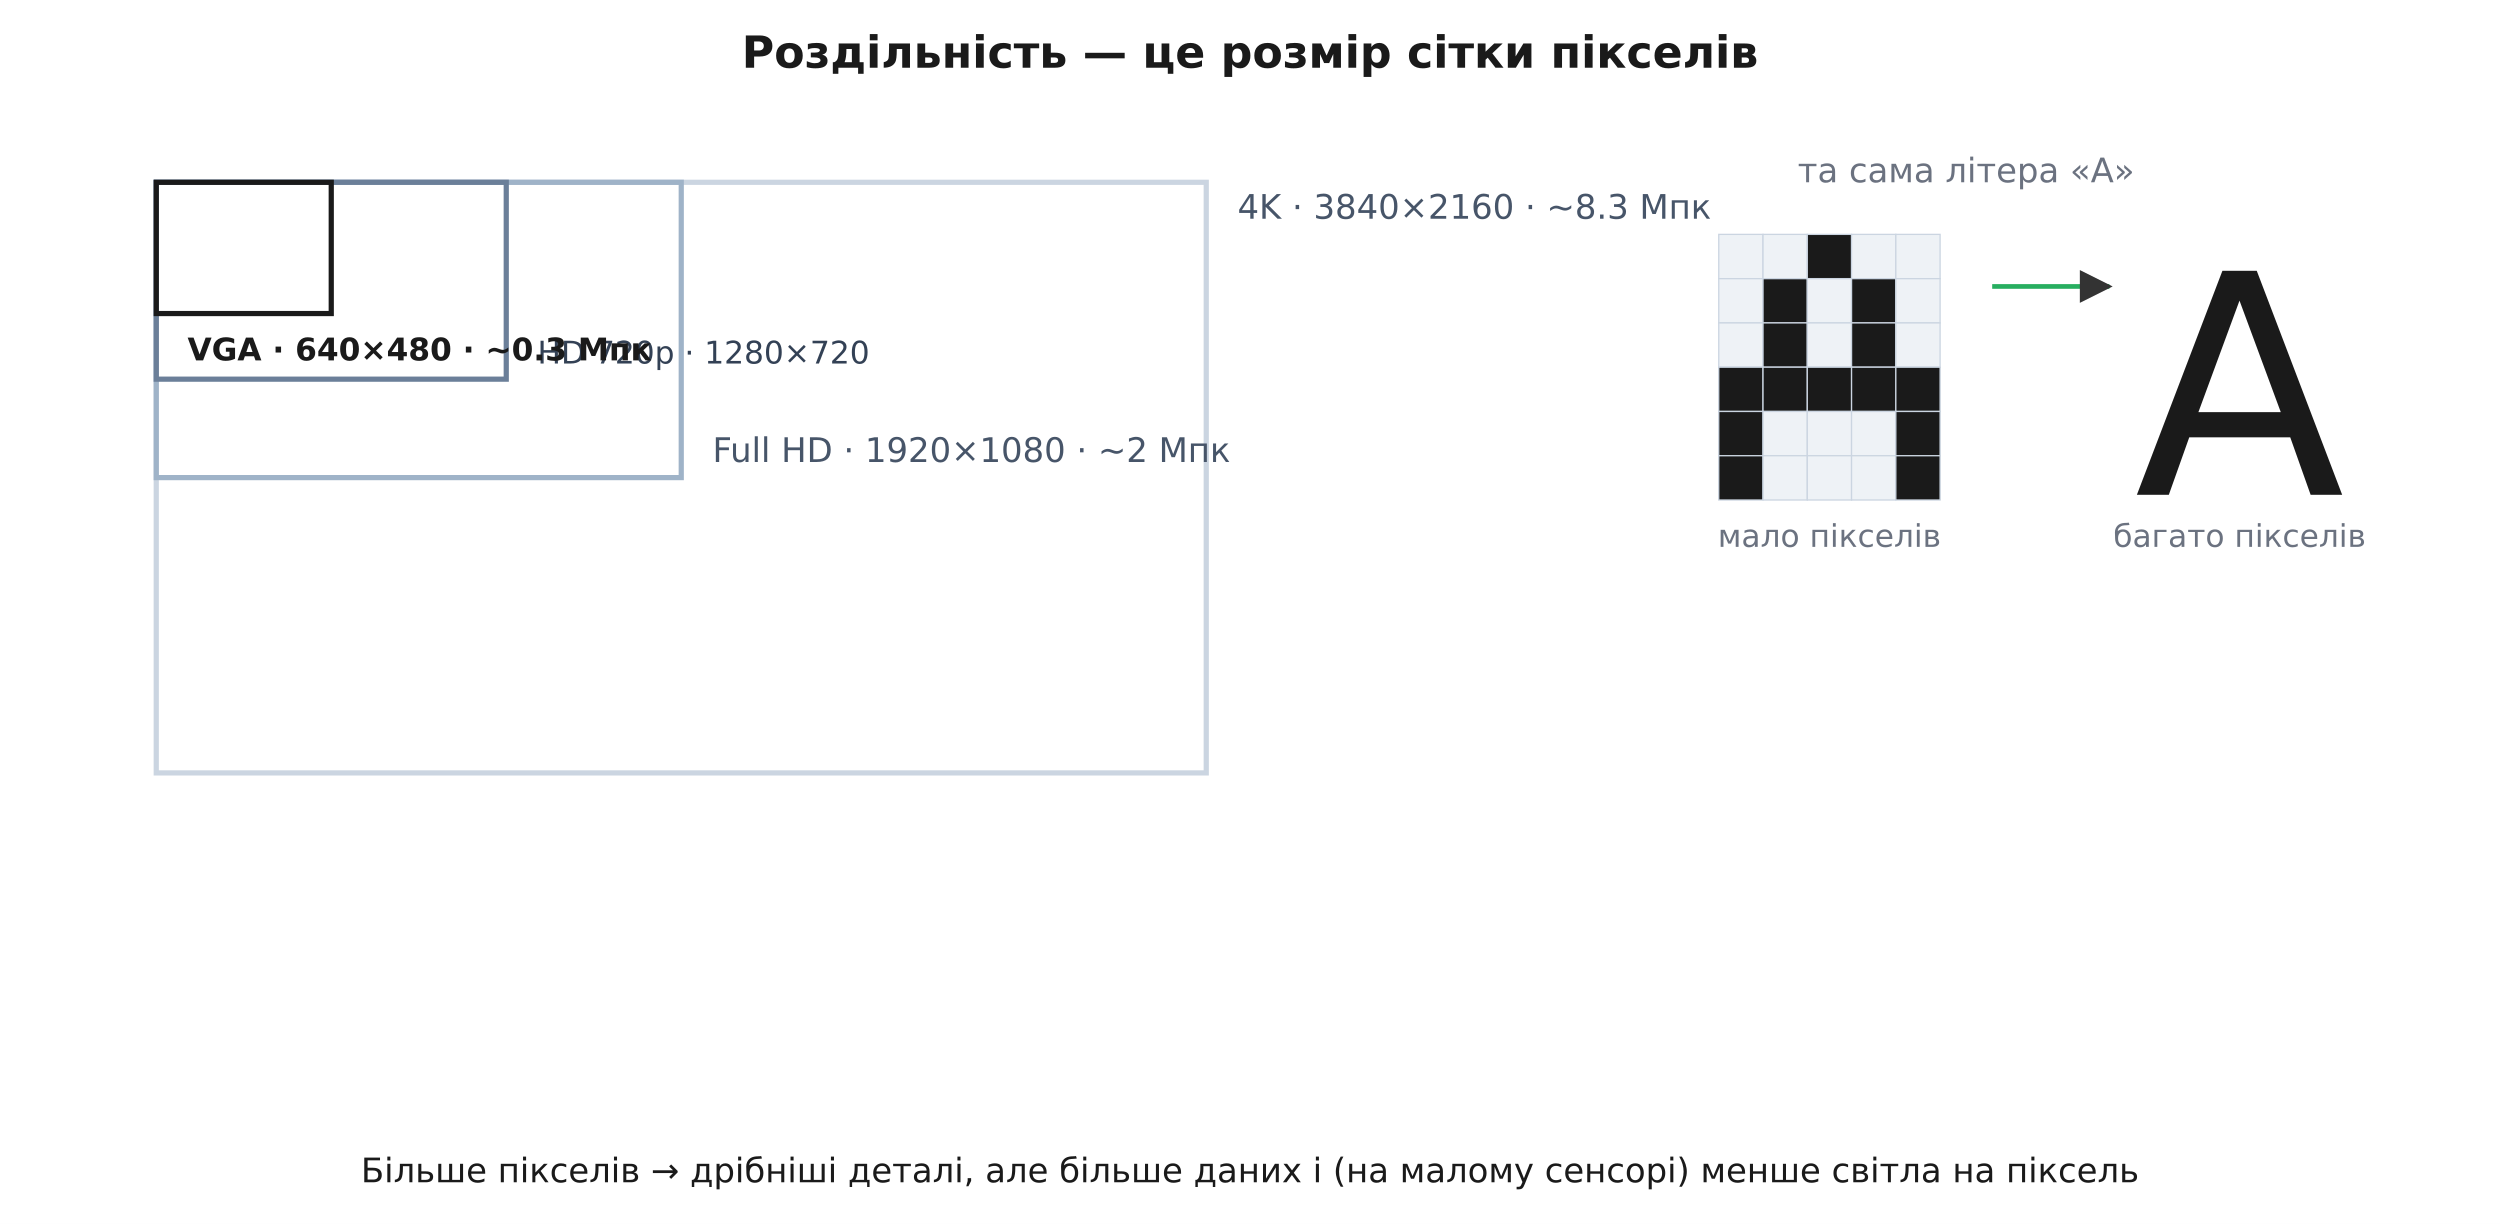
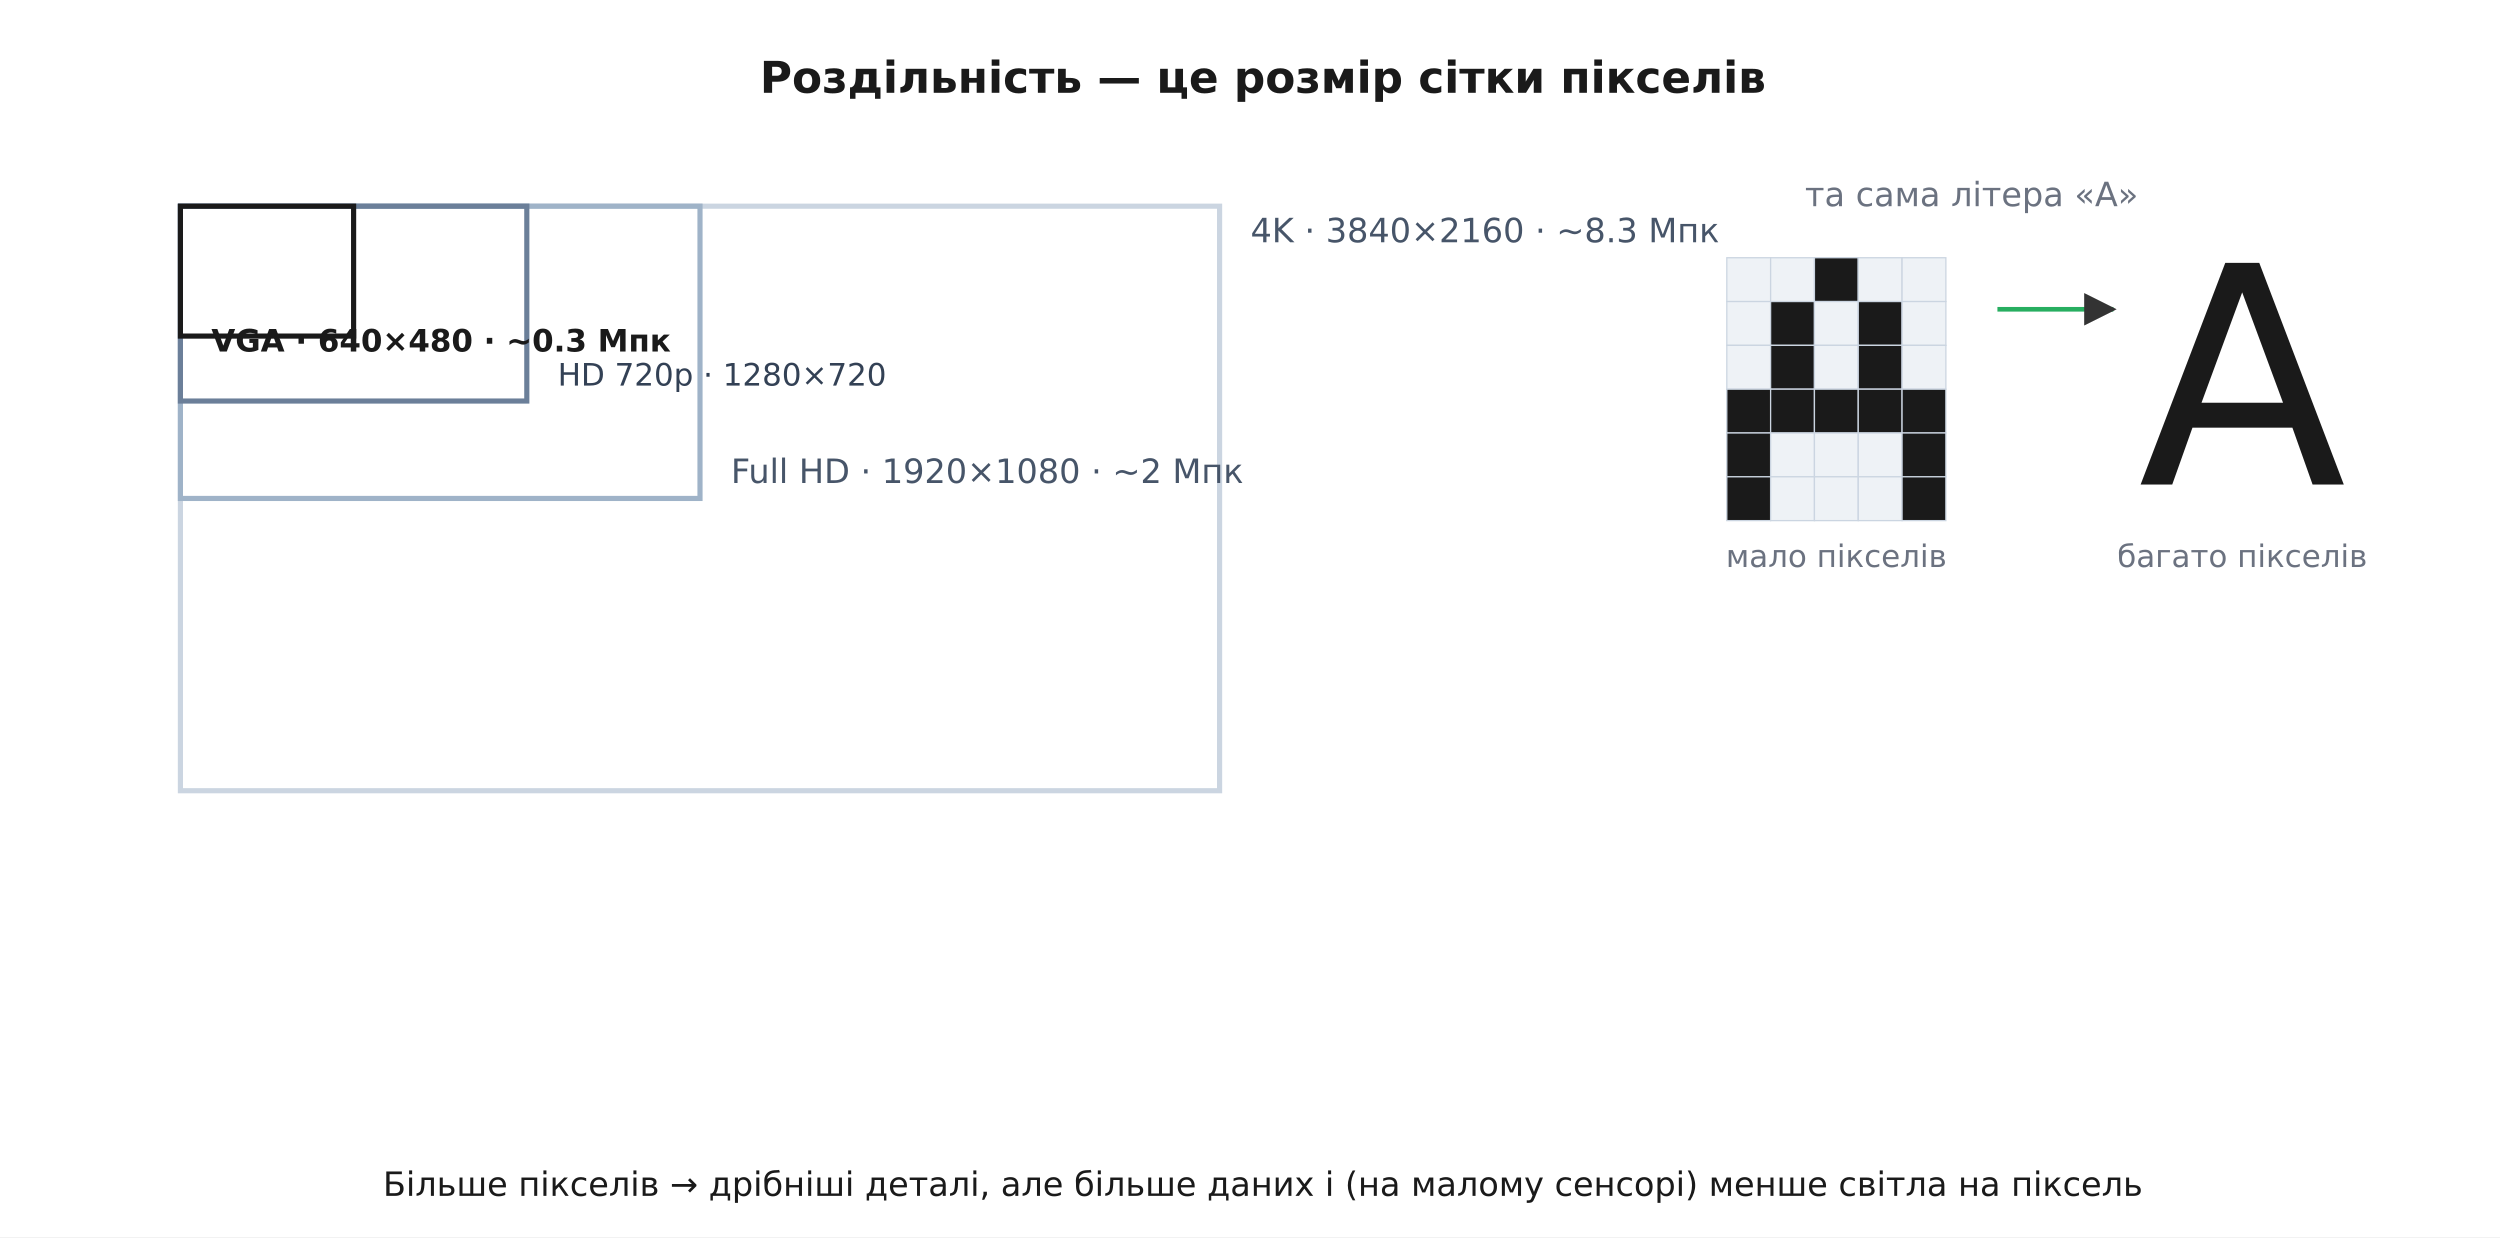
- <svg xmlns="http://www.w3.org/2000/svg" viewBox="0 0 960 470" font-family="'Segoe UI', 'DejaVu Sans', Arial, sans-serif">
-   <rect width="960" height="470" fill="#ffffff" />
+ <svg xmlns="http://www.w3.org/2000/svg" viewBox="-10 -10 970 480" font-family="'Segoe UI', 'DejaVu Sans', Arial, sans-serif">
+   <rect x="-10" y="-10" width="970" height="480" fill="#ffffff" />
  <defs>
    <marker id="arrow" viewBox="0 0 10 10" refX="9" refY="5" markerWidth="7" markerHeight="7" orient="auto-start-reverse">
      <path d="M0 0 L10 5 L0 10 z" fill="#333333" />
    </marker>
  </defs>
  <text x="480.0" y="26.0" font-family="'Segoe UI', 'DejaVu Sans', Arial, sans-serif" font-size="17" fill="#1a1a1a" text-anchor="middle" font-weight="700">Роздільність — це розмір сітки пікселів</text>
  <rect x="60.0" y="70.0" width="403.2" height="226.8" fill="none" stroke="#cbd5e1" stroke-width="2" />
  <rect x="60.0" y="70.0" width="201.6" height="113.4" fill="none" stroke="#9fb3c8" stroke-width="2" />
  <rect x="60.0" y="70.0" width="134.4" height="75.6" fill="none" stroke="#6b7f99" stroke-width="2" />
  <rect x="60.0" y="70.0" width="67.2" height="50.4" fill="none" stroke="#1a1a1a" stroke-width="2" />
  <text x="475.2" y="84.0" font-family="'Segoe UI', 'DejaVu Sans', Arial, sans-serif" font-size="13" fill="#475569" text-anchor="start">4K · 3840×2160 · ~8.3 Мпк</text>
  <text x="273.6" y="177.4" font-family="'Segoe UI', 'DejaVu Sans', Arial, sans-serif" font-size="13" fill="#475569" text-anchor="start">Full HD · 1920×1080 · ~2 Мпк</text>
  <text x="206.4" y="139.6" font-family="'Segoe UI', 'DejaVu Sans', Arial, sans-serif" font-size="12" fill="#334155" text-anchor="start">HD 720p · 1280×720</text>
-   <text x="72.0" y="138.4" font-family="'Segoe UI', 'DejaVu Sans', Arial, sans-serif" font-size="12" fill="#1a1a1a" text-anchor="start" font-weight="700">VGA · 640×480 · ~0.3 Мпк</text>
+   <text x="72.0" y="126.4" font-family="'Segoe UI', 'DejaVu Sans', Arial, sans-serif" font-size="12" fill="#1a1a1a" text-anchor="start" font-weight="700">VGA · 640×480 · ~0.3 Мпк</text>
  <text x="755.0" y="70.0" font-family="'Segoe UI', 'DejaVu Sans', Arial, sans-serif" font-size="13" fill="#6b7280" text-anchor="middle">та сама літера «А»</text>
  <rect x="660.0" y="90.0" width="17.0" height="17.0" fill="#eef2f6" stroke="#cbd5e1" stroke-width="0.5" />
  <rect x="677.0" y="90.0" width="17.0" height="17.0" fill="#eef2f6" stroke="#cbd5e1" stroke-width="0.5" />
  <rect x="694.0" y="90.0" width="17.0" height="17.0" fill="#1a1a1a" stroke="#cbd5e1" stroke-width="0.5" />
  <rect x="711.0" y="90.0" width="17.0" height="17.0" fill="#eef2f6" stroke="#cbd5e1" stroke-width="0.5" />
  <rect x="728.0" y="90.0" width="17.0" height="17.0" fill="#eef2f6" stroke="#cbd5e1" stroke-width="0.5" />
  <rect x="660.0" y="107.0" width="17.0" height="17.0" fill="#eef2f6" stroke="#cbd5e1" stroke-width="0.5" />
  <rect x="677.0" y="107.0" width="17.0" height="17.0" fill="#1a1a1a" stroke="#cbd5e1" stroke-width="0.5" />
  <rect x="694.0" y="107.0" width="17.0" height="17.0" fill="#eef2f6" stroke="#cbd5e1" stroke-width="0.5" />
  <rect x="711.0" y="107.0" width="17.0" height="17.0" fill="#1a1a1a" stroke="#cbd5e1" stroke-width="0.5" />
  <rect x="728.0" y="107.0" width="17.0" height="17.0" fill="#eef2f6" stroke="#cbd5e1" stroke-width="0.5" />
  <rect x="660.0" y="124.0" width="17.0" height="17.0" fill="#eef2f6" stroke="#cbd5e1" stroke-width="0.5" />
  <rect x="677.0" y="124.0" width="17.0" height="17.0" fill="#1a1a1a" stroke="#cbd5e1" stroke-width="0.5" />
  <rect x="694.0" y="124.0" width="17.0" height="17.0" fill="#eef2f6" stroke="#cbd5e1" stroke-width="0.5" />
  <rect x="711.0" y="124.0" width="17.0" height="17.0" fill="#1a1a1a" stroke="#cbd5e1" stroke-width="0.5" />
  <rect x="728.0" y="124.0" width="17.0" height="17.0" fill="#eef2f6" stroke="#cbd5e1" stroke-width="0.5" />
  <rect x="660.0" y="141.0" width="17.0" height="17.0" fill="#1a1a1a" stroke="#cbd5e1" stroke-width="0.5" />
  <rect x="677.0" y="141.0" width="17.0" height="17.0" fill="#1a1a1a" stroke="#cbd5e1" stroke-width="0.5" />
  <rect x="694.0" y="141.0" width="17.0" height="17.0" fill="#1a1a1a" stroke="#cbd5e1" stroke-width="0.5" />
  <rect x="711.0" y="141.0" width="17.0" height="17.0" fill="#1a1a1a" stroke="#cbd5e1" stroke-width="0.5" />
  <rect x="728.0" y="141.0" width="17.0" height="17.0" fill="#1a1a1a" stroke="#cbd5e1" stroke-width="0.5" />
  <rect x="660.0" y="158.0" width="17.0" height="17.0" fill="#1a1a1a" stroke="#cbd5e1" stroke-width="0.5" />
  <rect x="677.0" y="158.0" width="17.0" height="17.0" fill="#eef2f6" stroke="#cbd5e1" stroke-width="0.5" />
  <rect x="694.0" y="158.0" width="17.0" height="17.0" fill="#eef2f6" stroke="#cbd5e1" stroke-width="0.5" />
  <rect x="711.0" y="158.0" width="17.0" height="17.0" fill="#eef2f6" stroke="#cbd5e1" stroke-width="0.5" />
  <rect x="728.0" y="158.0" width="17.0" height="17.0" fill="#1a1a1a" stroke="#cbd5e1" stroke-width="0.5" />
  <rect x="660.0" y="175.0" width="17.0" height="17.0" fill="#1a1a1a" stroke="#cbd5e1" stroke-width="0.5" />
  <rect x="677.0" y="175.0" width="17.0" height="17.0" fill="#eef2f6" stroke="#cbd5e1" stroke-width="0.5" />
  <rect x="694.0" y="175.0" width="17.0" height="17.0" fill="#eef2f6" stroke="#cbd5e1" stroke-width="0.5" />
  <rect x="711.0" y="175.0" width="17.0" height="17.0" fill="#eef2f6" stroke="#cbd5e1" stroke-width="0.5" />
  <rect x="728.0" y="175.0" width="17.0" height="17.0" fill="#1a1a1a" stroke="#cbd5e1" stroke-width="0.5" />
  <text x="702.5" y="210.0" font-family="'Segoe UI', 'DejaVu Sans', Arial, sans-serif" font-size="12" fill="#6b7280" text-anchor="middle">мало пікселів</text>
-   <text x="860.0" y="190.0" font-family="'Segoe UI', 'DejaVu Sans', Arial, sans-serif" font-size="118" fill="#1a1a1a" text-anchor="middle">А</text>
+   <text x="860.0" y="178.0" font-family="'Segoe UI', 'DejaVu Sans', Arial, sans-serif" font-size="118" fill="#1a1a1a" text-anchor="middle">А</text>
  <text x="860.0" y="210.0" font-family="'Segoe UI', 'DejaVu Sans', Arial, sans-serif" font-size="12" fill="#6b7280" text-anchor="middle">багато пікселів</text>
  <line x1="765.0" y1="110" x2="810.0" y2="110" stroke="#27ae60" stroke-width="1.8" marker-end="url(#arrow)" />
  <text x="480.0" y="454.0" font-family="'Segoe UI', 'DejaVu Sans', Arial, sans-serif" font-size="13" fill="#1a1a1a" text-anchor="middle">Більше пікселів → дрібніші деталі, але більше даних і (на малому сенсорі) менше світла на піксель</text>
</svg>
